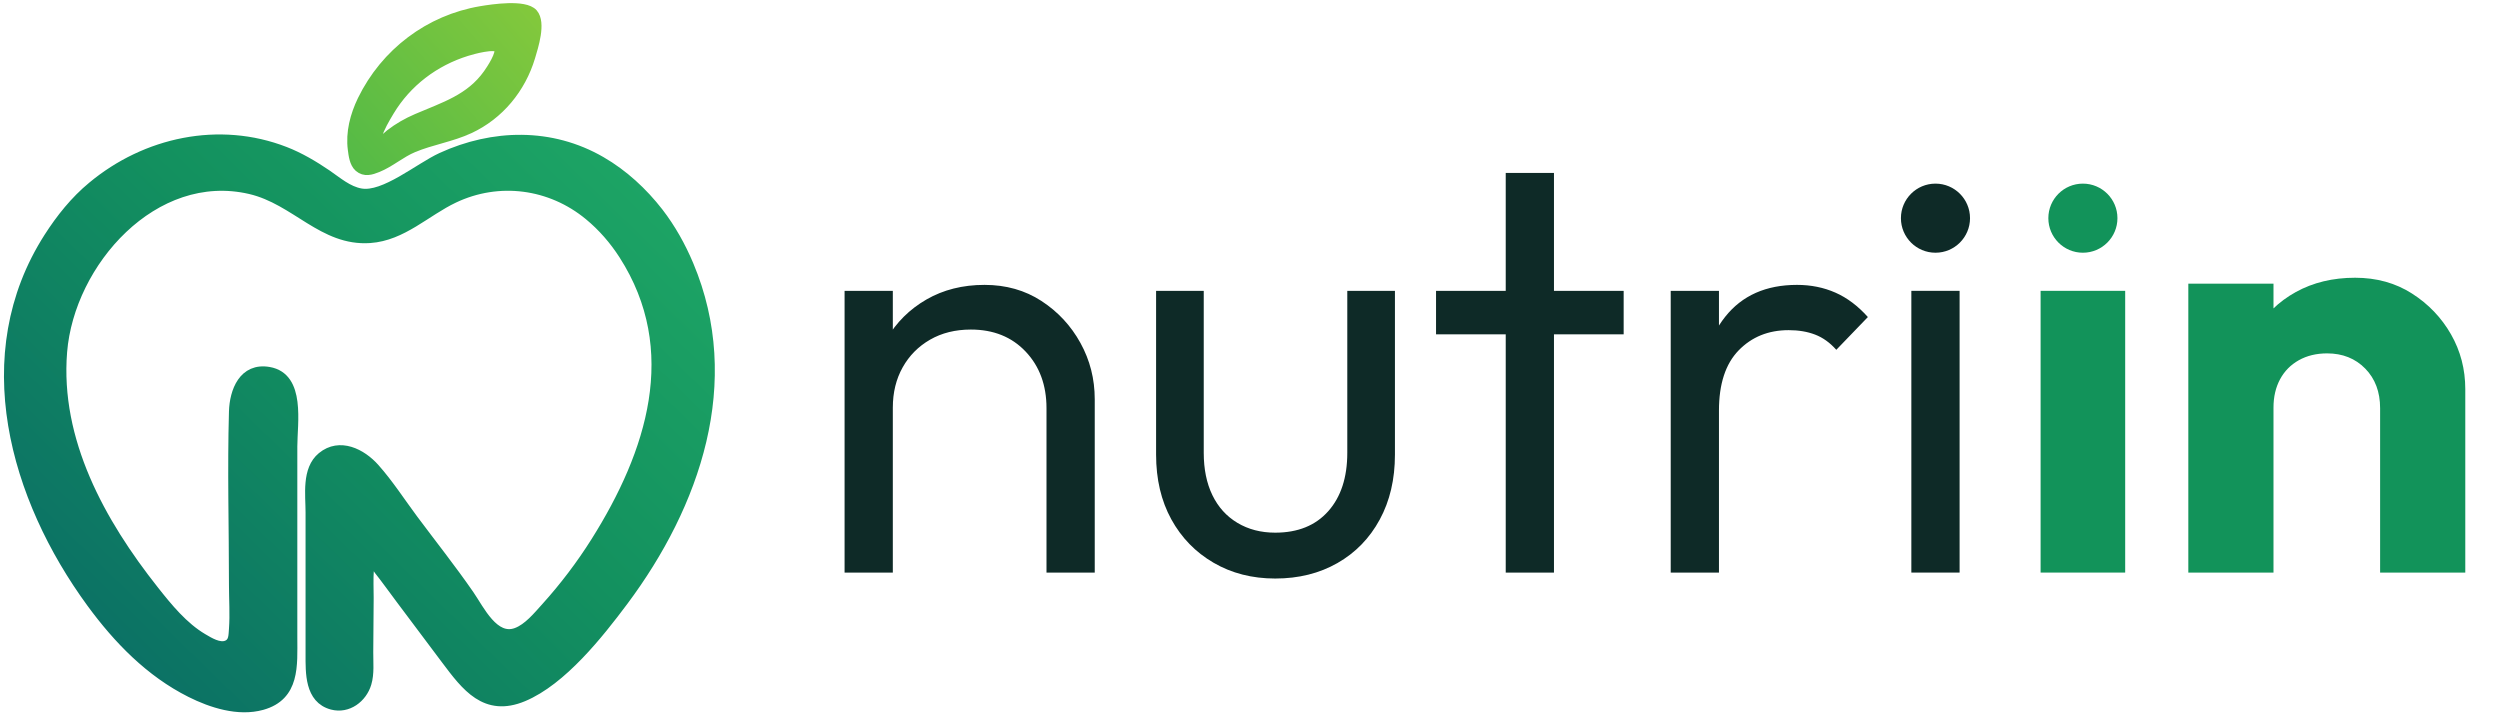
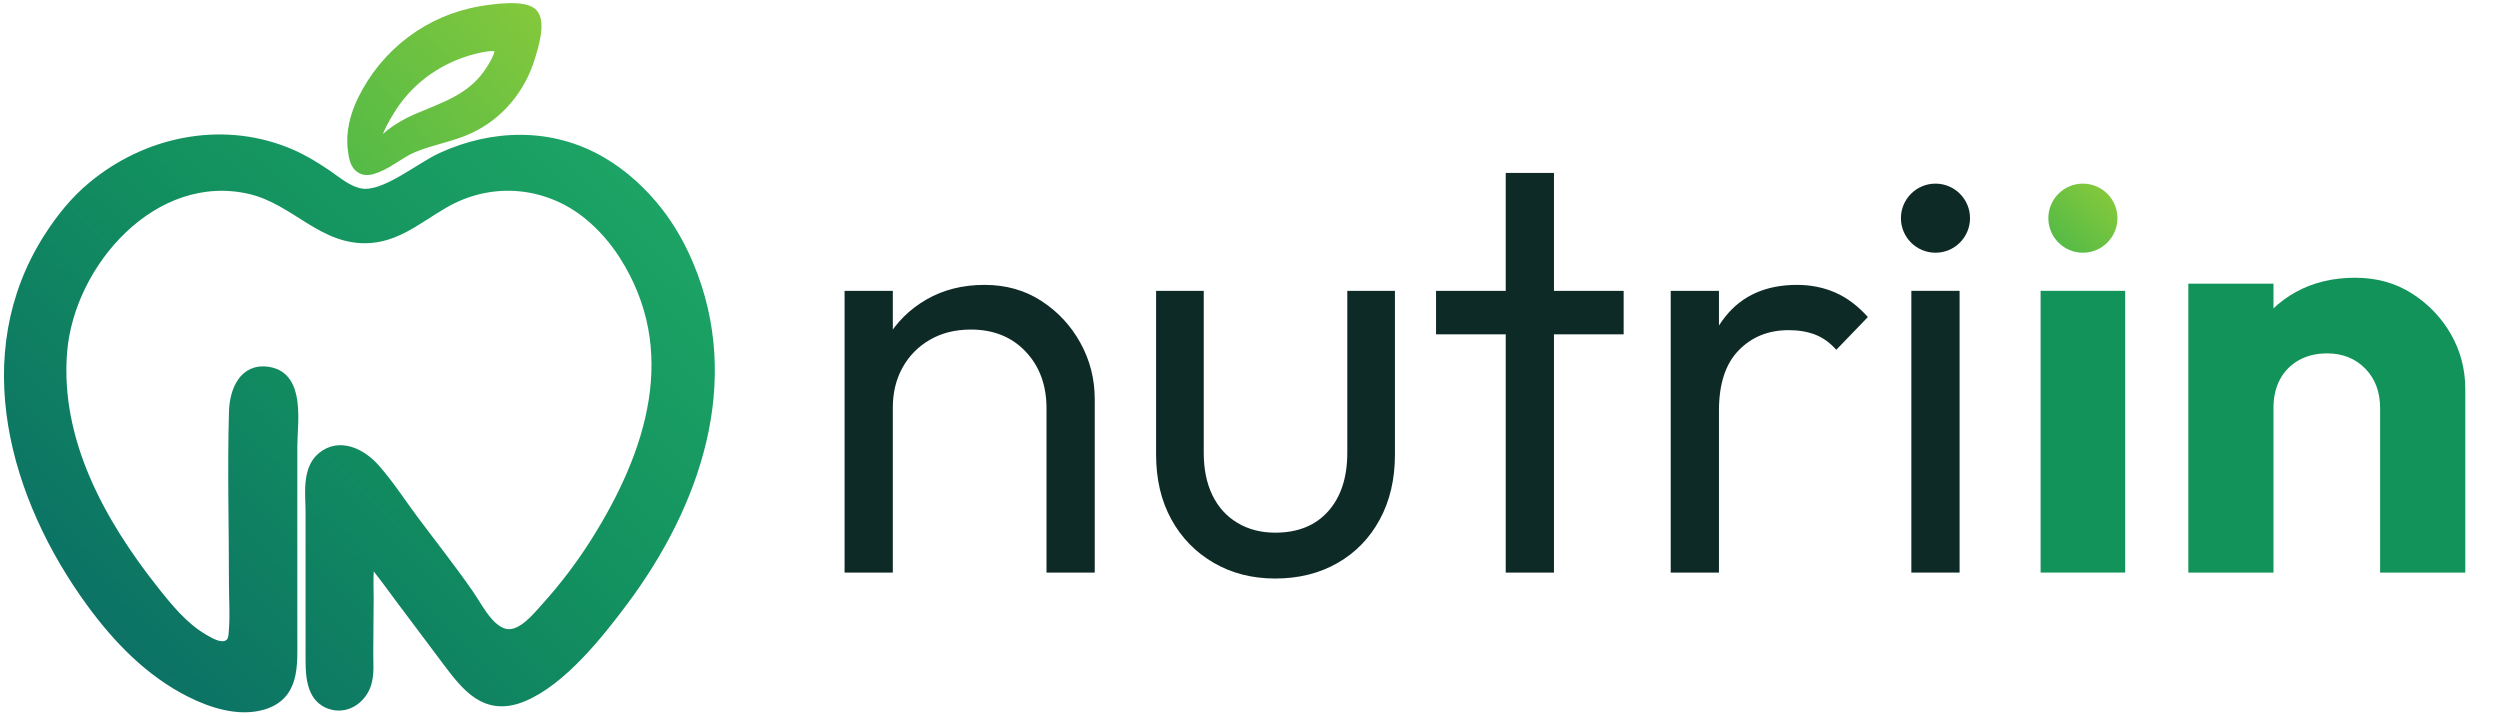
<svg xmlns="http://www.w3.org/2000/svg" viewBox="0 0 3493 1000" role="img" aria-label="Nutriin">
  <defs>
    <linearGradient id="hs" gradientUnits="userSpaceOnUse" x1="260" y1="1040" x2="980" y2="300">
      <stop offset="0" stop-color="#0A6B66" />
      <stop offset=".55" stop-color="#13915F" />
      <stop offset="1" stop-color="#1FA866" />
    </linearGradient>
    <linearGradient id="hl" gradientUnits="userSpaceOnUse" x1="600" y1="440" x2="900" y2="180">
+       <stop offset="0" stop-color="#4DB848" />
+       <stop offset="1" stop-color="#8CCB3A" />
+     </linearGradient>
+     <linearGradient id="hw" x1="0" y1="1" x2="1" y2="0">
      <stop offset="0" stop-color="#4DB848" />
      <stop offset="1" stop-color="#8CCB3A" />
    </linearGradient>
  </defs>
  <g transform="translate(-208.29,-203.68) scale(1.15075)">
    <g fill-rule="evenodd">
      <path d="M293.2,403.4 C272.2,420.7 254.8,442.5 240.2,465.3 C148.8,608.1 198.7,781.4 292.1,909.0 C324.4,953.1 363.2,993.1 412.5,1017.8 C438.0,1030.6 470.4,1041.0 499.0,1033.1 C539.4,1021.9 536.0,984.6 536.0,951.1 C536.0,873.8 536.0,796.4 536.0,719.1 C536.0,690.6 546.1,635.2 507.5,628.5 C476.7,623.1 465.7,652.1 465.0,676.8 C463.0,746.6 465.0,816.9 465.0,886.8 C465.0,904.6 466.3,923.0 465.0,940.8 C464.3,948.7 465.0,957.2 456.3,960.6 C447.0,964.2 434.9,956.7 427.3,952.2 C403.5,938.2 384.7,915.1 367.8,893.7 C302.9,811.7 247.8,712.3 256.5,604.2 C265.3,495.3 367.8,379.4 484.9,406.7 C540.2,419.7 573.1,470.1 630.2,466.1 C669.4,463.4 698.0,433.7 731.9,417.6 C786.5,391.6 849.6,400.0 896.2,438.5 C912.7,452.1 926.8,468.4 938.3,486.3 C1012.7,602.3 971.8,727.6 904.3,834.8 C886.6,862.9 866.3,889.7 844.0,914.4 C834.2,925.2 822.3,940.0 808.1,945.2 C780.8,955.3 763.2,917.3 750.7,899.2 C729.1,868.0 705.4,838.1 682.7,807.7 C667.3,787.0 652.9,764.6 635.8,745.4 C620.0,727.7 593.5,714.1 572.0,731.8 C553.2,747.3 558.0,777.7 558.0,799.2 C558.0,856.6 558.0,913.9 558.0,971.2 C558.0,993.6 556.9,1025.4 584.3,1032.7 C603.2,1037.7 620.7,1024.4 626.0,1006.7 C629.6,994.9 628.1,981.2 628.2,969.0 C628.4,947.0 628.5,925.0 628.7,903.0 C628.7,891.8 628.1,880.3 628.9,869.1 C629.1,867.1 628.0,858.1 631.4,858.1 C634.7,858.2 639.2,866.8 641.0,869.0 C650.1,880.5 658.6,892.5 667.4,904.2 C685.8,928.7 704.2,953.2 722.6,977.8 C747.0,1010.3 770.5,1041.9 816.2,1022.8 C863.3,1003.1 908.0,946.6 937.9,906.6 C1025.4,789.4 1076.9,640.8 1017.2,498.9 C1007.6,476.1 995.6,454.6 980.5,435.0 C961.4,410.4 937.8,388.6 910.8,373.0 C850.2,337.9 779.7,339.6 717.2,368.2 C690.0,380.7 647.6,416.8 619.1,411.8 C603.2,409.0 590.6,397.7 577.7,388.9 C562.0,378.2 544.8,368.0 527.0,361.1 C447.0,330.0 358.0,349.5 293.2,403.4Z" fill="url(#hs)" stroke="url(#hs)" stroke-width="12" stroke-linejoin="round" />
      <path d="M828.1,193.5 C818.1,182.2 778.9,188.1 765.2,190.4 C702.3,200.9 649.0,241.3 621.0,298.7 C612.1,317.2 606.6,337.8 609.3,358.4 C610.2,365.3 611.3,375.0 616.9,379.9 C623.8,385.9 631.6,383.4 639.3,380.3 C654.5,374.2 667.4,362.5 682.8,356.1 C704.8,346.9 729.2,343.3 750.9,333.2 C787.1,316.4 813.4,284.2 824.8,246.3 C828.6,233.5 838.0,204.8 828.1,193.5Z M786.7,235.6 C790.6,241.8 777.4,261.6 773.6,266.9 C751.9,297.5 720.1,306.9 687.3,321.0 C675.5,326.1 664.9,332.1 654.7,340.0 C652.4,341.8 639.0,354.6 636.9,352.1 C635.3,350.2 638.1,344.1 638.7,342.2 C642.0,331.4 648.0,321.5 653.7,311.9 C674.9,276.6 708.4,251.3 747.6,239.1 C754.0,237.1 782.5,229.0 786.7,235.6Z" fill="url(#hl)" stroke="url(#hl)" stroke-width="12" stroke-linejoin="round" />
    </g>
  </g>
  <g transform="translate(1123.452,800) scale(0.8322148)">
    <g fill="#0E2A27">
      <path d="M407 0L407 -276Q407 -334 372 -371Q337 -408 280 -408Q241 -408 211.5 -391Q182 -374 165.5 -344.5Q149 -315 149 -277L114 -296Q114 -350 138.5 -392Q163 -434 205.5 -458.5Q248 -483 303 -483Q357 -483 398.5 -456Q440 -429 464 -385.5Q488 -342 488 -291L488 0ZM68 0L68 -473L149 -473L149 0ZM791 10Q733 10 687.5 -16.5Q642 -43 616.5 -89.5Q591 -136 591 -198L591 -473L671 -473L671 -201Q671 -160 685.5 -130Q700 -100 727.5 -83.5Q755 -67 791 -67Q848 -67 880 -103Q912 -139 912 -201L912 -473L992 -473L992 -198Q992 -136 966.5 -89Q941 -42 895.5 -16Q850 10 791 10ZM1178 0L1178 -671L1259 -671L1259 0ZM1061 -400L1061 -473L1376 -473L1376 -400ZM1455 0L1455 -473L1536 -473L1536 0ZM1536 -272L1504 -286Q1504 -376 1546.5 -429.5Q1589 -483 1667 -483Q1702 -483 1731.5 -470Q1761 -457 1786 -429L1733 -374Q1717 -392 1697.5 -399.5Q1678 -407 1653 -407Q1602 -407 1569 -373Q1536 -339 1536 -272Z" />
      <g transform="translate(1791,0)">
        <path d="M68 0L68 -473L149 -473L149 0Z" />
      </g>
      <circle cx="1899.5" cy="-595" r="58" />
    </g>
    <g fill="#12935A">
      <g transform="translate(2020,0)">
        <path d="M56 0L56 -473L198 -473L198 0Z" />
      </g>
      <g transform="translate(2268,0)">
        <path d="M378 0L378 -276Q378 -317 353 -342.5Q328 -368 289 -368Q262 -368 241.5 -356.5Q221 -345 210 -324.5Q199 -304 199 -277L143 -304Q143 -361 168 -404Q193 -447 236.5 -471Q280 -495 336 -495Q390 -495 431.5 -468.5Q473 -442 497 -400Q521 -358 521 -308L521 0ZM56 0L56 -485L199 -485L199 0Z" />
      </g>
-       <circle cx="2147.0" cy="-595" r="58" />
+       <g fill="url(#hw)">
+         <circle cx="2147.0" cy="-595" r="58" />
+       </g>
    </g>
  </g>
</svg>
